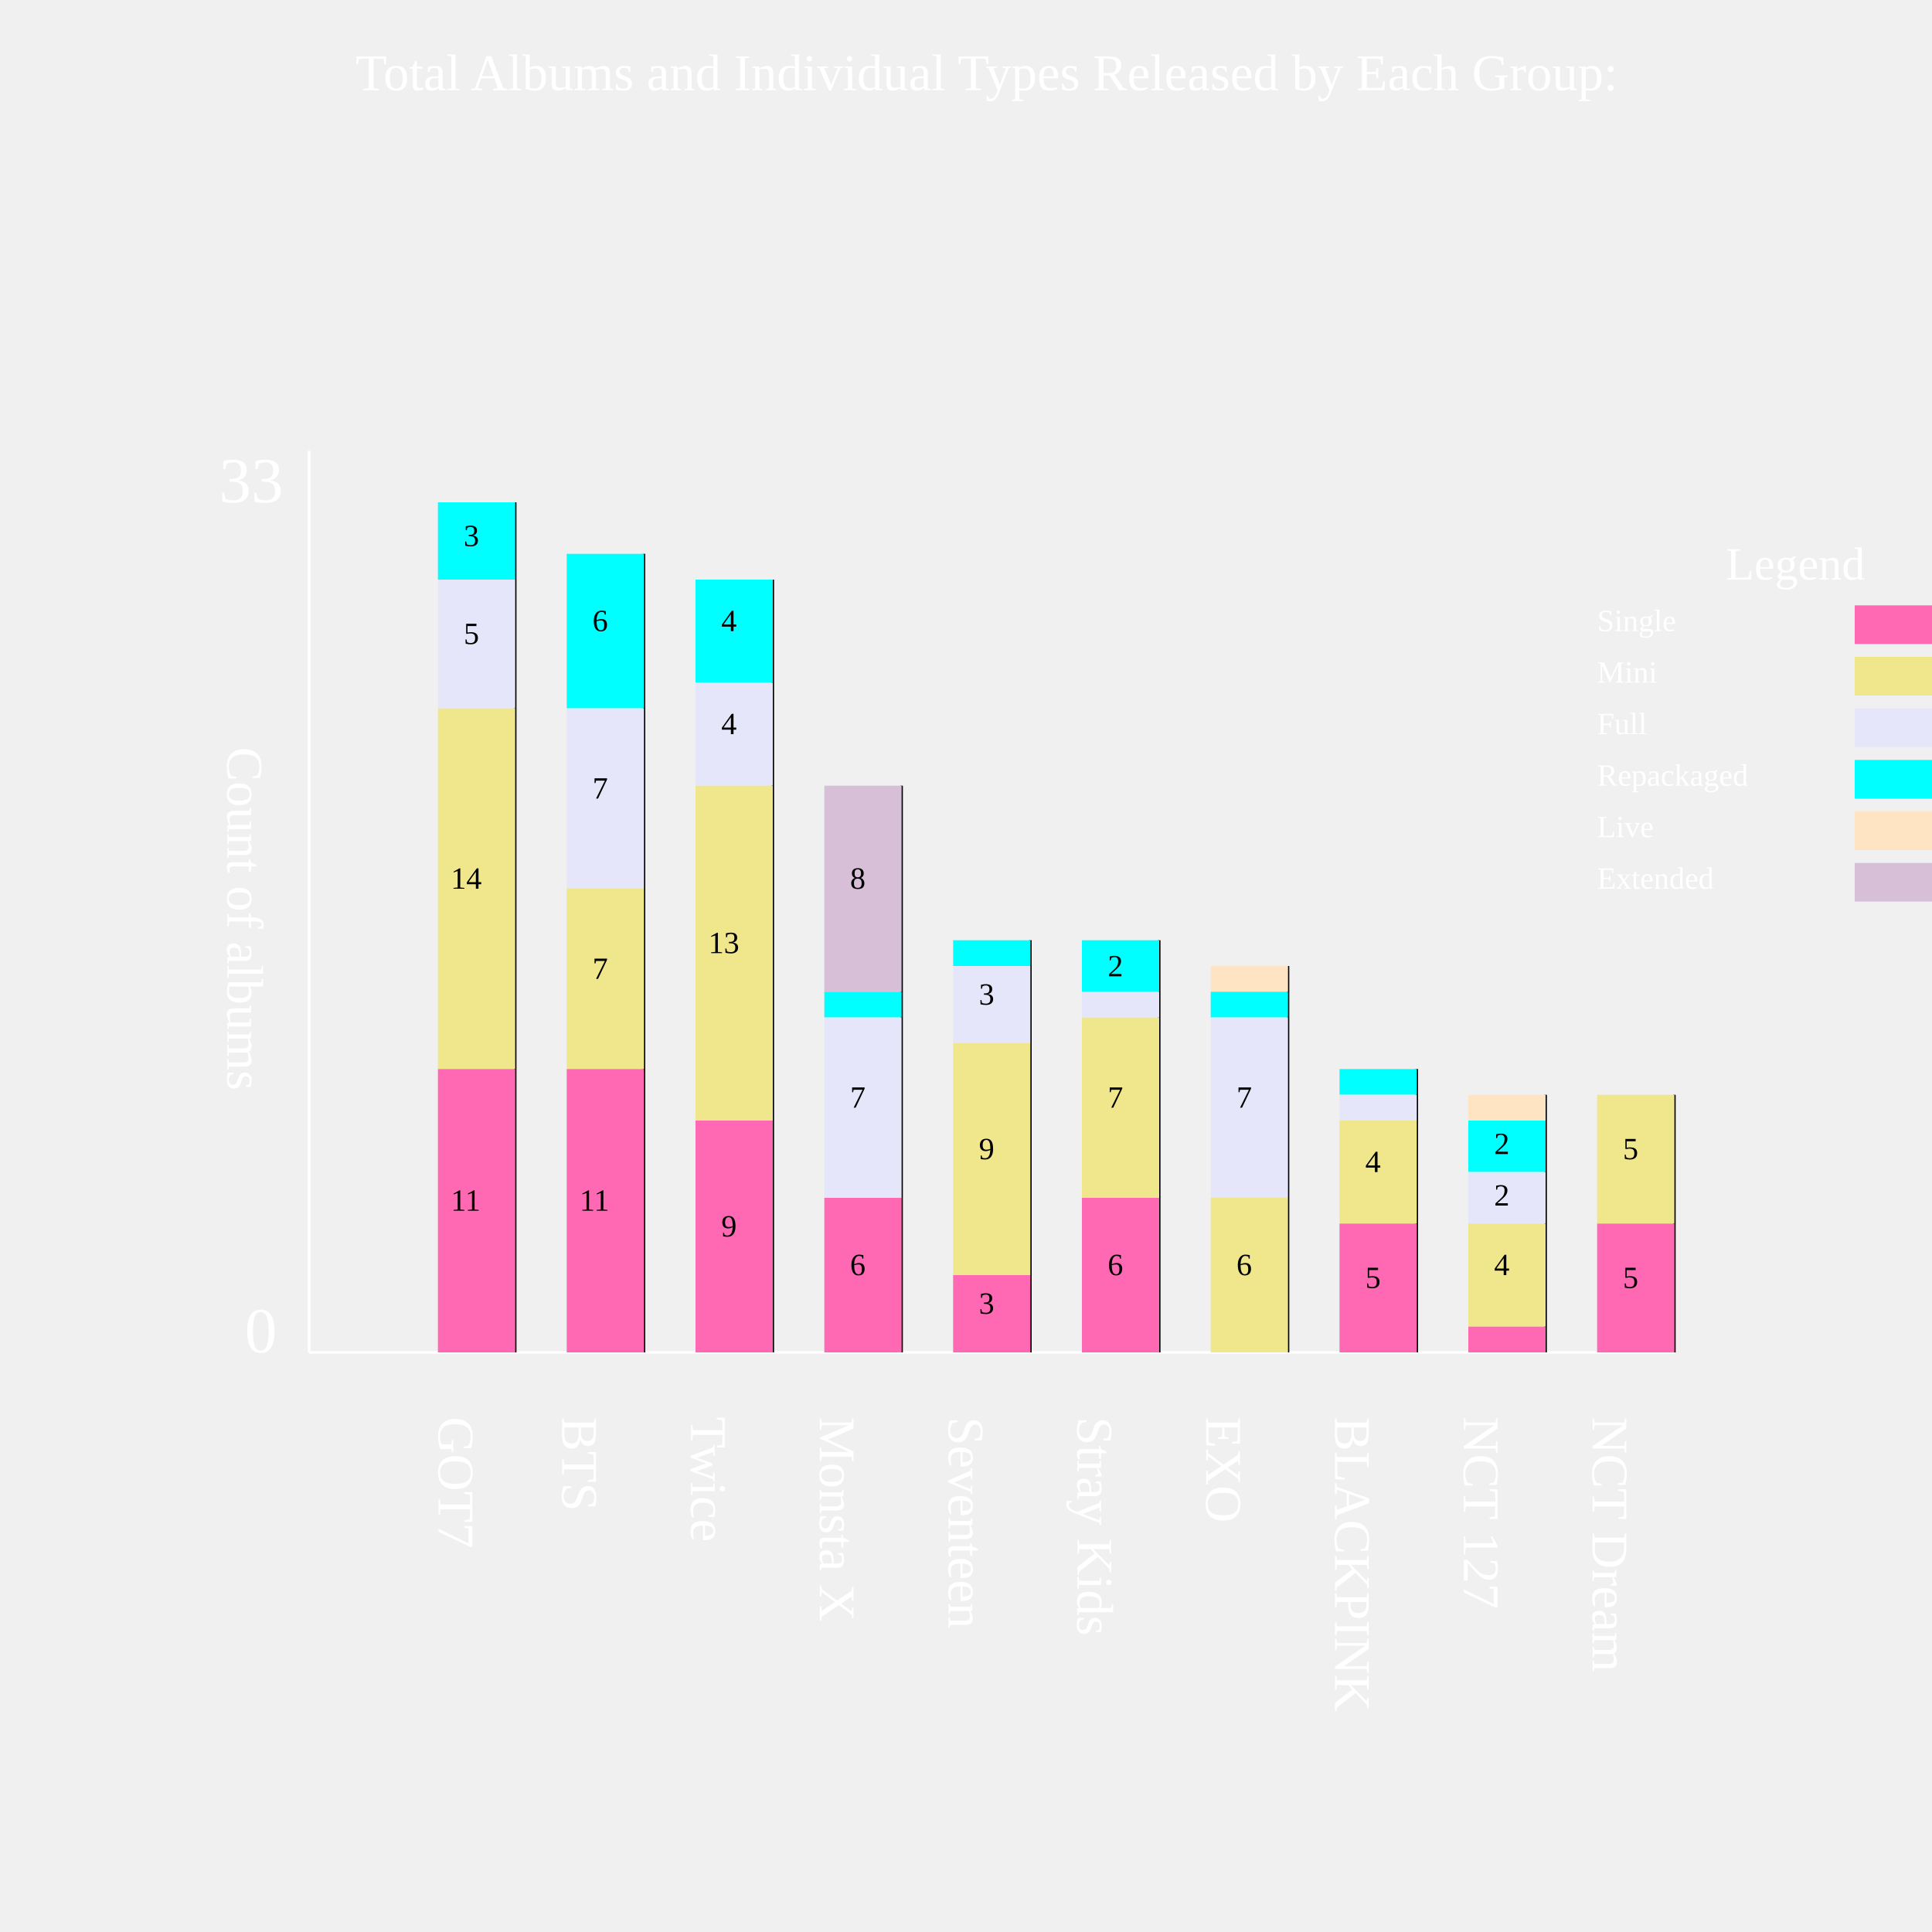
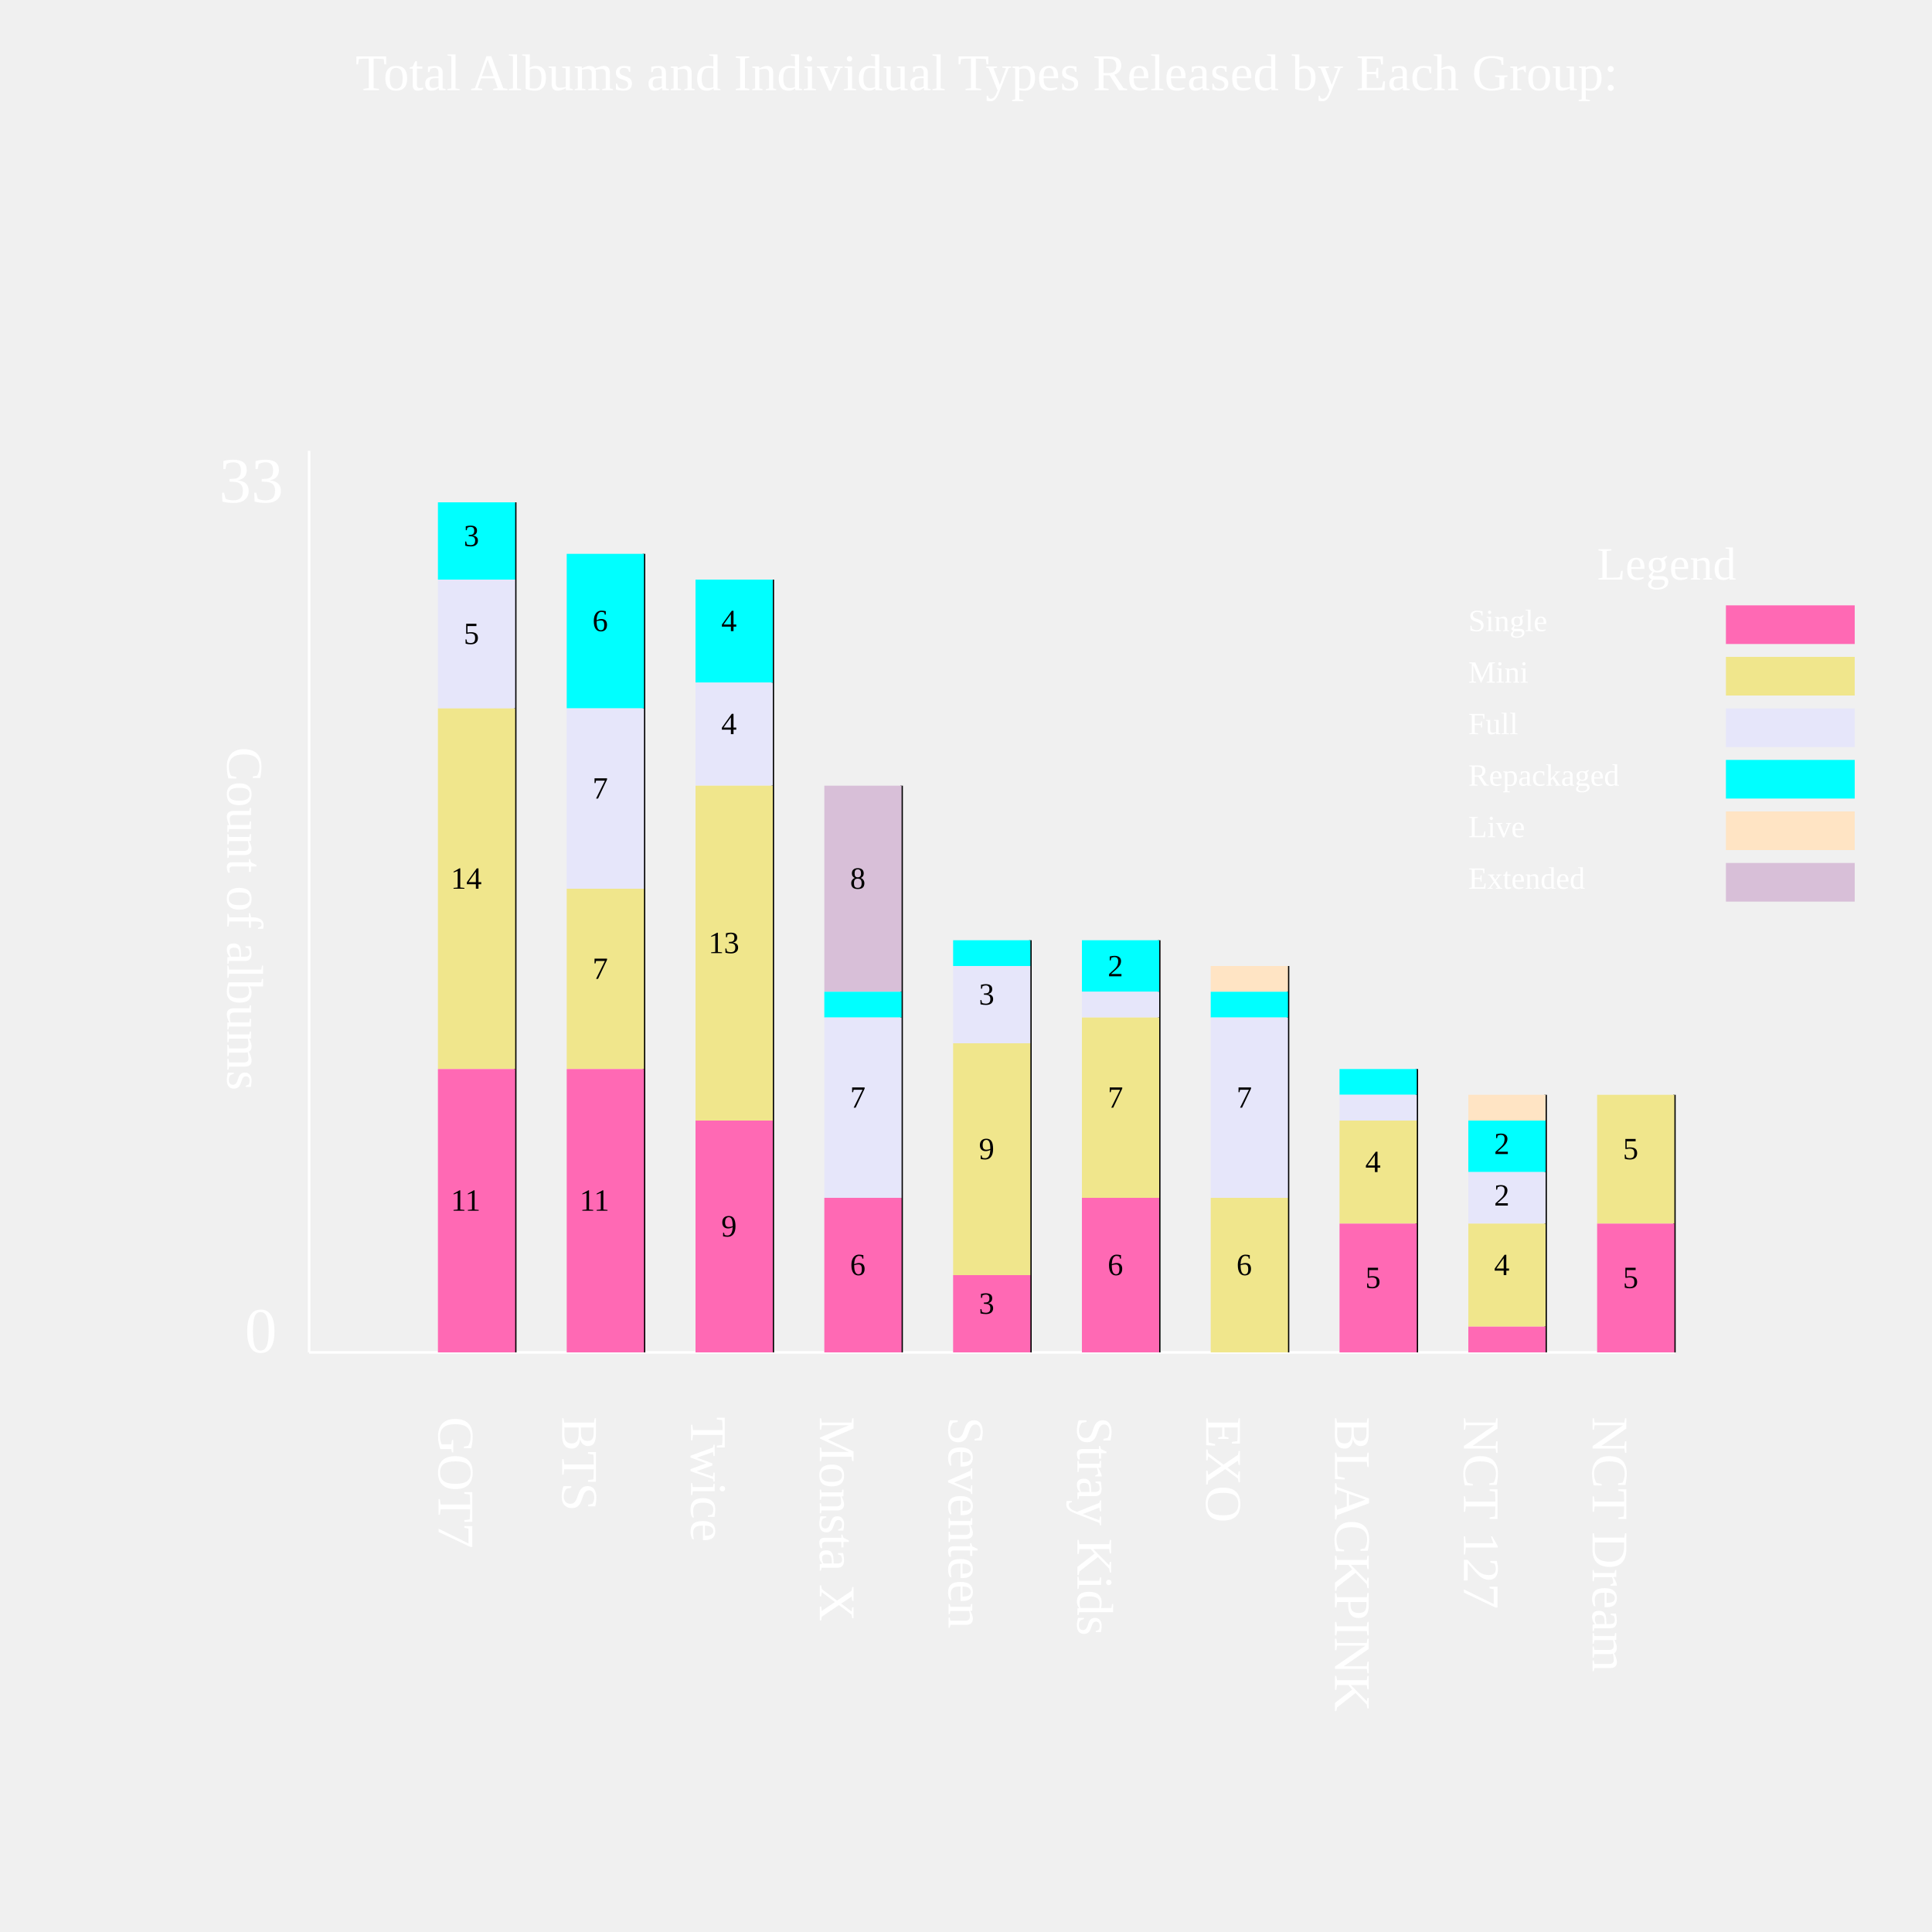
<svg xmlns="http://www.w3.org/2000/svg" viewBox="0 0 750 750" preserveAspectRatio="xMinYMin meet">
  <g transform="translate(120, 525)">
    <line x1="0" y1="0" x2="530" y2="0" stroke="white" />
    <line x1="0" y1="0" x2="0" y2="-350" stroke="white" />
    <text x="18" y="-490" font-size="20" fill="white">Total Albums and Individual Types Released by Each Group:</text>
    <text x="-35" y="-330" font-size="25" fill="white">33</text>
    <text x="-25" y="-235" font-size="20" style="writing-mode: tb;" fill="white">Count of albums</text>
    <text x="-25" y="0" font-size="25" fill="white">0</text>
-     <text x="550" y="-300" font-size="18" fill="white">Legend</text>
-     <text x="500" y="-280" fill="white">Single</text>
-     <rect x="600" y="-290" width="50" height="15" fill="hotpink" />
-     <text x="500" y="-260" fill="white">Mini</text>
-     <rect x="600" y="-270" width="50" height="15" fill="khaki" />
-     <text x="500" y="-240" fill="white">Full</text>
-     <rect x="600" y="-250" width="50" height="15" fill="lavender" />
-     <text x="500" y="-220" fill="white">Repackaged</text>
-     <rect x="600" y="-230" width="50" height="15" fill="cyan" />
-     <text x="500" y="-200" fill="white">Live</text>
-     <rect x="600" y="-210" width="50" height="15" fill="bisque" />
-     <text x="500" y="-180" fill="white">Extended</text>
-     <rect x="600" y="-190" width="50" height="15" fill="thistle" />
+     <text x="500" y="-300" font-size="18" fill="white">Legend</text>
+     <text x="450" y="-280" fill="white">Single</text>
+     <rect x="550" y="-290" width="50" height="15" fill="hotpink" />
+     <text x="450" y="-260" fill="white">Mini</text>
+     <rect x="550" y="-270" width="50" height="15" fill="khaki" />
+     <text x="450" y="-240" fill="white">Full</text>
+     <rect x="550" y="-250" width="50" height="15" fill="lavender" />
+     <text x="450" y="-220" fill="white">Repackaged</text>
+     <rect x="550" y="-230" width="50" height="15" fill="cyan" />
+     <text x="450" y="-200" fill="white">Live</text>
+     <rect x="550" y="-210" width="50" height="15" fill="bisque" />
+     <text x="450" y="-180" fill="white">Extended</text>
+     <rect x="550" y="-190" width="50" height="15" fill="thistle" />
    <g class="popBand">
      <text x="57" y="25" font-size="20" style="writing-mode: tb;" fill="white">GOT7</text>
      <line x1="80" y1="-330" x2="80" y2="0" stroke="black" />
      <rect x="50" y="-330" width="30" height="0" fill="thistle" />
      <rect x="50" y="-330" width="30" height="0" fill="bisque" />
      <rect x="50" y="-330" width="30" height="30" fill="cyan" />
      <rect x="50" y="-300" width="30" height="50" fill="lavender" />
      <rect x="50" y="-250" width="30" height="140" fill="khaki" />
      <rect x="50" y="-110" width="30" height="110" fill="hotpink" />
      <text x="55" y="-55">11</text>
      <text x="55" y="-180">14</text>
      <text x="60" y="-275">5</text>
      <text x="60" y="-313">3</text>
    </g>
    <g class="popBand">
      <text x="105" y="25" font-size="20" style="writing-mode: tb;" fill="white">BTS</text>
      <line x1="130" y1="-310" x2="130" y2="0" stroke="black" />
      <rect x="100" y="-310" width="30" height="0" fill="thistle" />
      <rect x="100" y="-310" width="30" height="0" fill="bisque" />
      <rect x="100" y="-310" width="30" height="60" fill="cyan" />
      <rect x="100" y="-250" width="30" height="70" fill="lavender" />
      <rect x="100" y="-180" width="30" height="70" fill="khaki" />
      <rect x="100" y="-110" width="30" height="110" fill="hotpink" />
      <text x="105" y="-55">11</text>
      <text x="110" y="-145">7</text>
      <text x="110" y="-215">7</text>
      <text x="110" y="-280">6</text>
    </g>
    <g class="popBand">
      <text x="155" y="25" font-size="20" style="writing-mode: tb;" fill="white">Twice</text>
      <line x1="180" y1="-300" x2="180" y2="0" stroke="black" />
      <rect x="150" y="-300" width="30" height="0" fill="thistle" />
      <rect x="150" y="-300" width="30" height="0" fill="bisque" />
      <rect x="150" y="-300" width="30" height="40" fill="cyan" />
      <rect x="150" y="-260" width="30" height="40" fill="lavender" />
      <rect x="150" y="-220" width="30" height="130" fill="khaki" />
      <rect x="150" y="-90" width="30" height="90" fill="hotpink" />
      <text x="160" y="-45">9</text>
      <text x="155" y="-155">13</text>
      <text x="160" y="-240">4</text>
      <text x="160" y="-280">4</text>
    </g>
    <g class="popBand">
      <text x="205" y="25" font-size="20" style="writing-mode: tb;" fill="white">Monsta X</text>
      <line x1="230" y1="-220" x2="230" y2="0" stroke="black" />
      <rect x="200" y="-220" width="30" height="80" fill="thistle" />
      <rect x="200" y="-140" width="30" height="0" fill="bisque" />
      <rect x="200" y="-140" width="30" height="10" fill="cyan" />
      <rect x="200" y="-130" width="30" height="70" fill="lavender" />
      <rect x="200" y="-60" width="30" height="0" fill="khaki" />
      <rect x="200" y="-60" width="30" height="60" fill="hotpink" />
      <text x="210" y="-30">6</text>
      <text x="210" y="-95">7</text>
      <text x="210" y="-180">8</text>
    </g>
    <g class="popBand">
      <text x="255" y="25" font-size="20" style="writing-mode: tb;" fill="white">Seventeen</text>
      <line x1="280" y1="-160" x2="280" y2="0" stroke="black" />
      <rect x="250" y="-160" width="30" height="0" fill="thistle" />
      <rect x="250" y="-160" width="30" height="0" fill="bisque" />
      <rect x="250" y="-160" width="30" height="10" fill="cyan" />
      <rect x="250" y="-150" width="30" height="30" fill="lavender" />
      <rect x="250" y="-120" width="30" height="90" fill="khaki" />
      <rect x="250" y="-30" width="30" height="30" fill="hotpink" />
      <text x="260" y="-15">3</text>
      <text x="260" y="-75">9</text>
      <text x="260" y="-135">3</text>
    </g>
    <g class="popBand">
      <text x="305" y="25" font-size="20" style="writing-mode: tb;" fill="white">Stray Kids</text>
      <line x1="330" y1="-160" x2="330" y2="0" stroke="black" />
      <rect x="300" y="-160" width="30" height="0" fill="thistle" />
      <rect x="300" y="-160" width="30" height="0" fill="bisque" />
      <rect x="300" y="-160" width="30" height="20" fill="cyan" />
      <rect x="300" y="-140" width="30" height="10" fill="lavender" />
      <rect x="300" y="-130" width="30" height="70" fill="khaki" />
      <rect x="300" y="-60" width="30" height="60" fill="hotpink" />
      <text x="310" y="-30">6</text>
      <text x="310" y="-95">7</text>
      <text x="310" y="-146">2</text>
    </g>
    <g class="popBand">
      <text x="355" y="25" font-size="20" style="writing-mode: tb;" fill="white">EXO</text>
      <line x1="380" y1="-150" x2="380" y2="0" stroke="black" />
      <rect x="350" y="-150" width="30" height="0" fill="thistle" />
      <rect x="350" y="-150" width="30" height="10" fill="bisque" />
      <rect x="350" y="-140" width="30" height="10" fill="cyan" />
      <rect x="350" y="-130" width="30" height="70" fill="lavender" />
      <rect x="350" y="-60" width="30" height="60" fill="khaki" />
      <rect x="350" y="0" width="30" height="0" fill="hotpink" />
      <text x="360" y="-30">6</text>
      <text x="360" y="-95">7</text>
    </g>
    <g class="popBand">
      <text x="405" y="25" font-size="20" style="writing-mode: tb;" fill="white">BLACKPINK</text>
      <line x1="430" y1="-110" x2="430" y2="0" stroke="black" />
      <rect x="400" y="-110" width="30" height="0" fill="thistle" />
      <rect x="400" y="-110" width="30" height="0" fill="bisque" />
      <rect x="400" y="-110" width="30" height="10" fill="cyan" />
      <rect x="400" y="-100" width="30" height="10" fill="lavender" />
      <rect x="400" y="-90" width="30" height="40" fill="khaki" />
      <rect x="400" y="-50" width="30" height="50" fill="hotpink" />
      <text x="410" y="-25">5</text>
      <text x="410" y="-70">4</text>
    </g>
    <g class="popBand">
      <text x="455" y="25" font-size="20" style="writing-mode: tb;" fill="white">NCT 127</text>
      <line x1="480" y1="-100" x2="480" y2="0" stroke="black" />
      <rect x="450" y="-100" width="30" height="0" fill="thistle" />
      <rect x="450" y="-100" width="30" height="10" fill="bisque" />
      <rect x="450" y="-90" width="30" height="20" fill="cyan" />
      <rect x="450" y="-70" width="30" height="20" fill="lavender" />
      <rect x="450" y="-50" width="30" height="40" fill="khaki" />
      <rect x="450" y="-10" width="30" height="10" fill="hotpink" />
      <text x="460" y="-30">4</text>
      <text x="460" y="-57">2</text>
      <text x="460" y="-77">2</text>
    </g>
    <g class="popBand">
      <text x="505" y="25" font-size="20" style="writing-mode: tb;" fill="white">NCT Dream</text>
      <line x1="530" y1="-100" x2="530" y2="0" stroke="black" />
      <rect x="500" y="-100" width="30" height="0" fill="thistle" />
      <rect x="500" y="-100" width="30" height="0" fill="bisque" />
      <rect x="500" y="-100" width="30" height="0" fill="cyan" />
      <rect x="500" y="-100" width="30" height="0" fill="lavender" />
      <rect x="500" y="-100" width="30" height="50" fill="khaki" />
      <rect x="500" y="-50" width="30" height="50" fill="hotpink" />
      <text x="510" y="-25">5</text>
      <text x="510" y="-75">5</text>
    </g>
  </g>
</svg>
